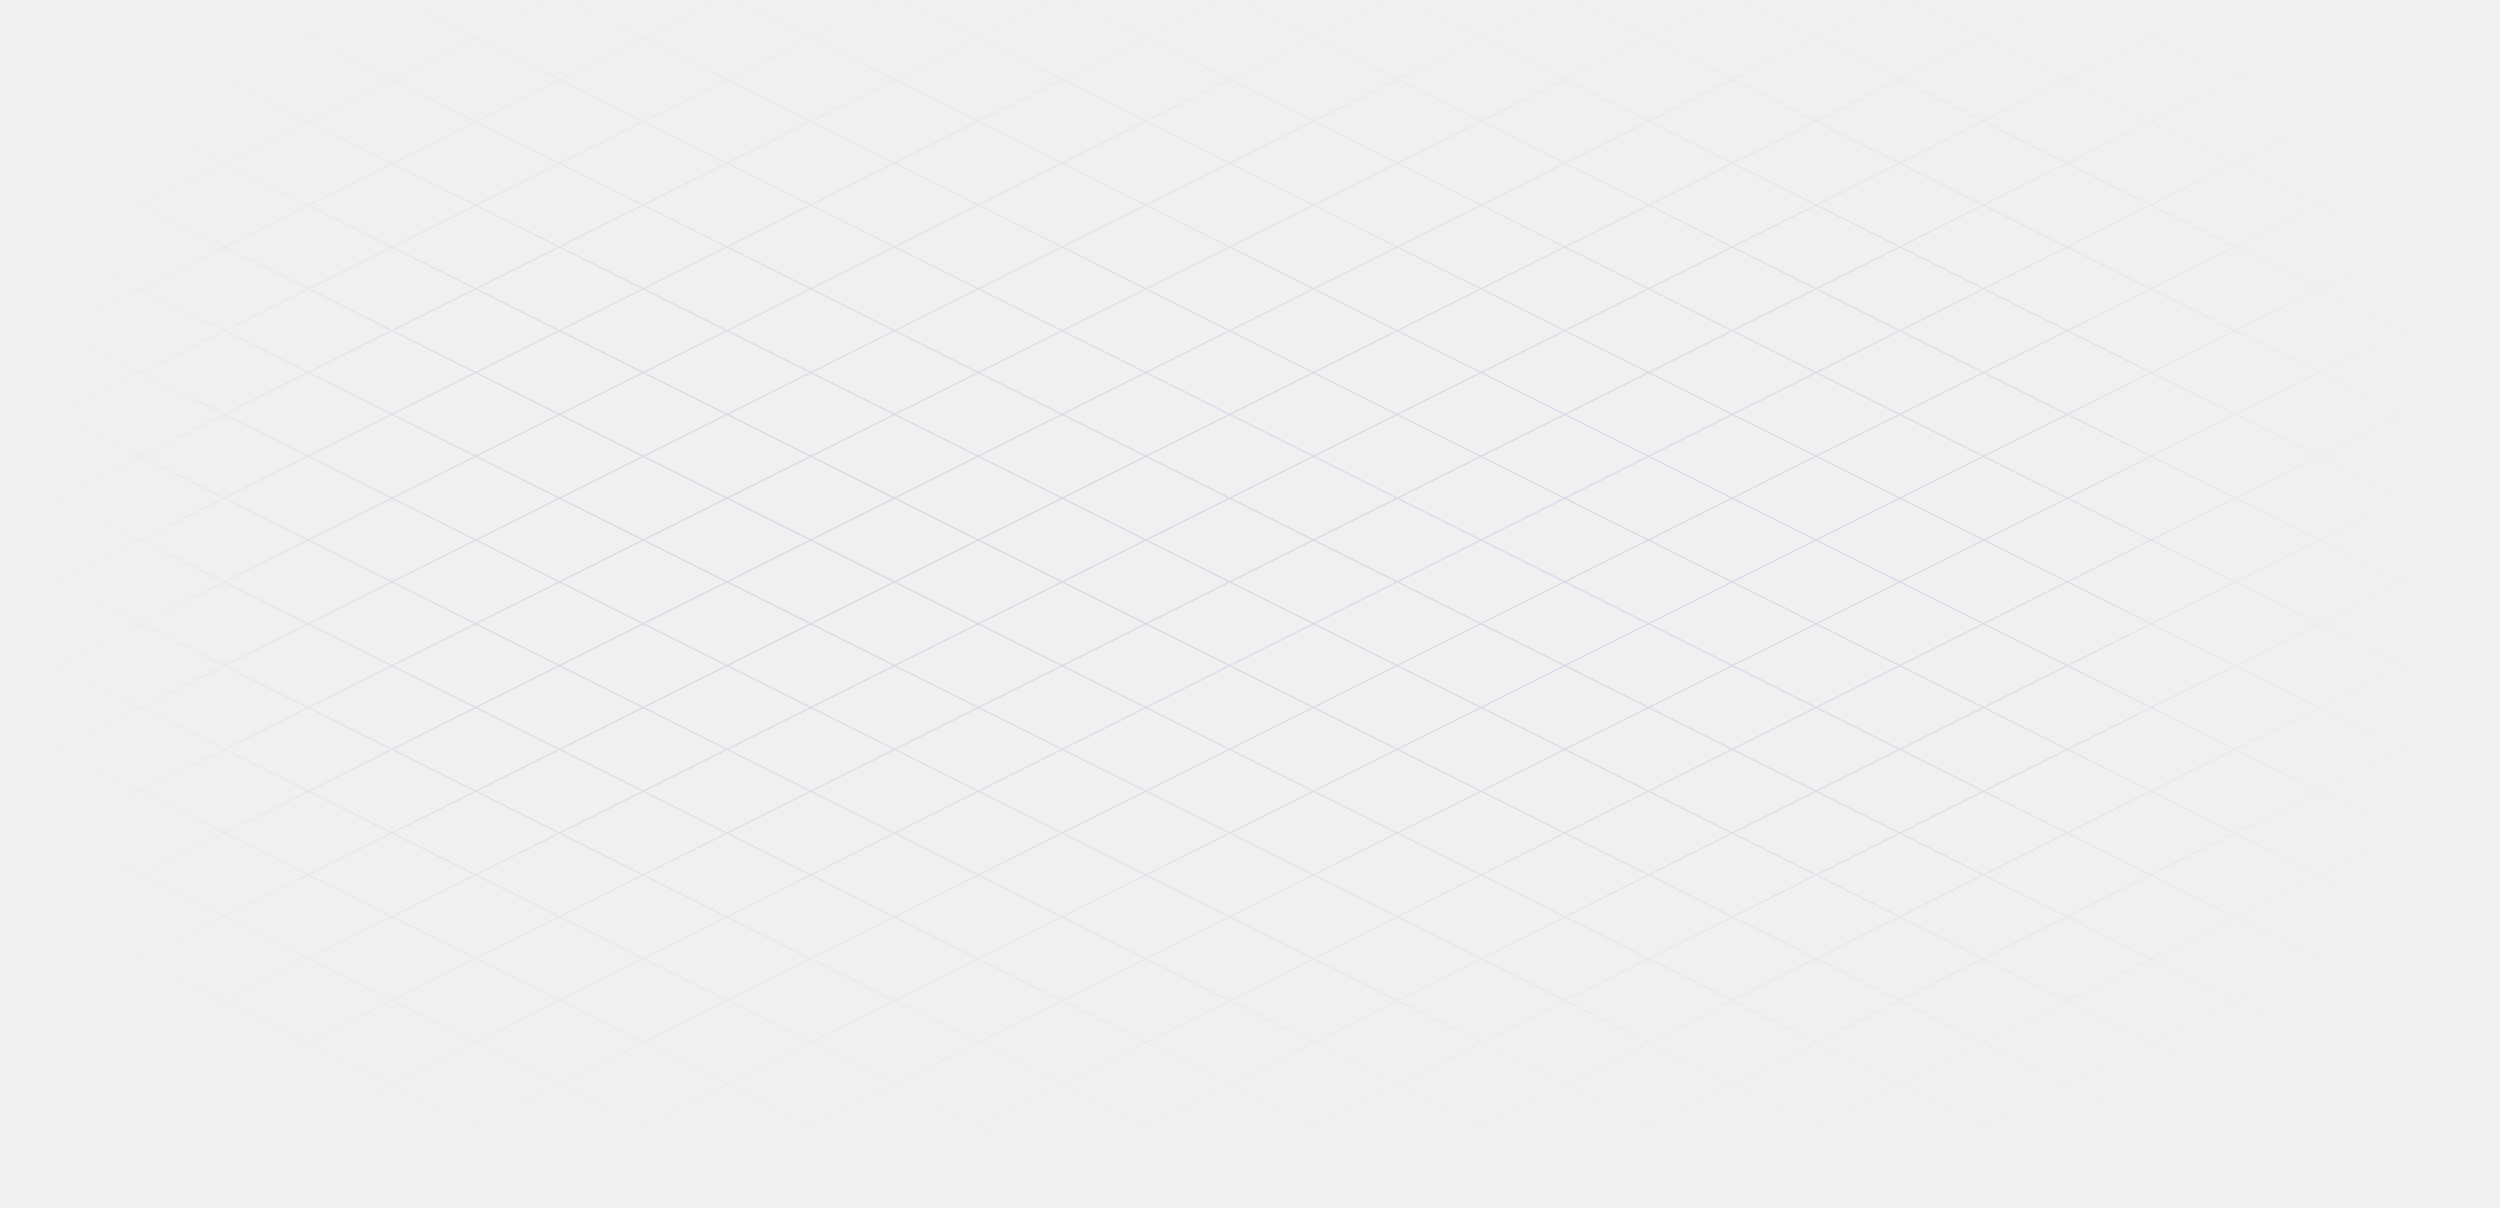
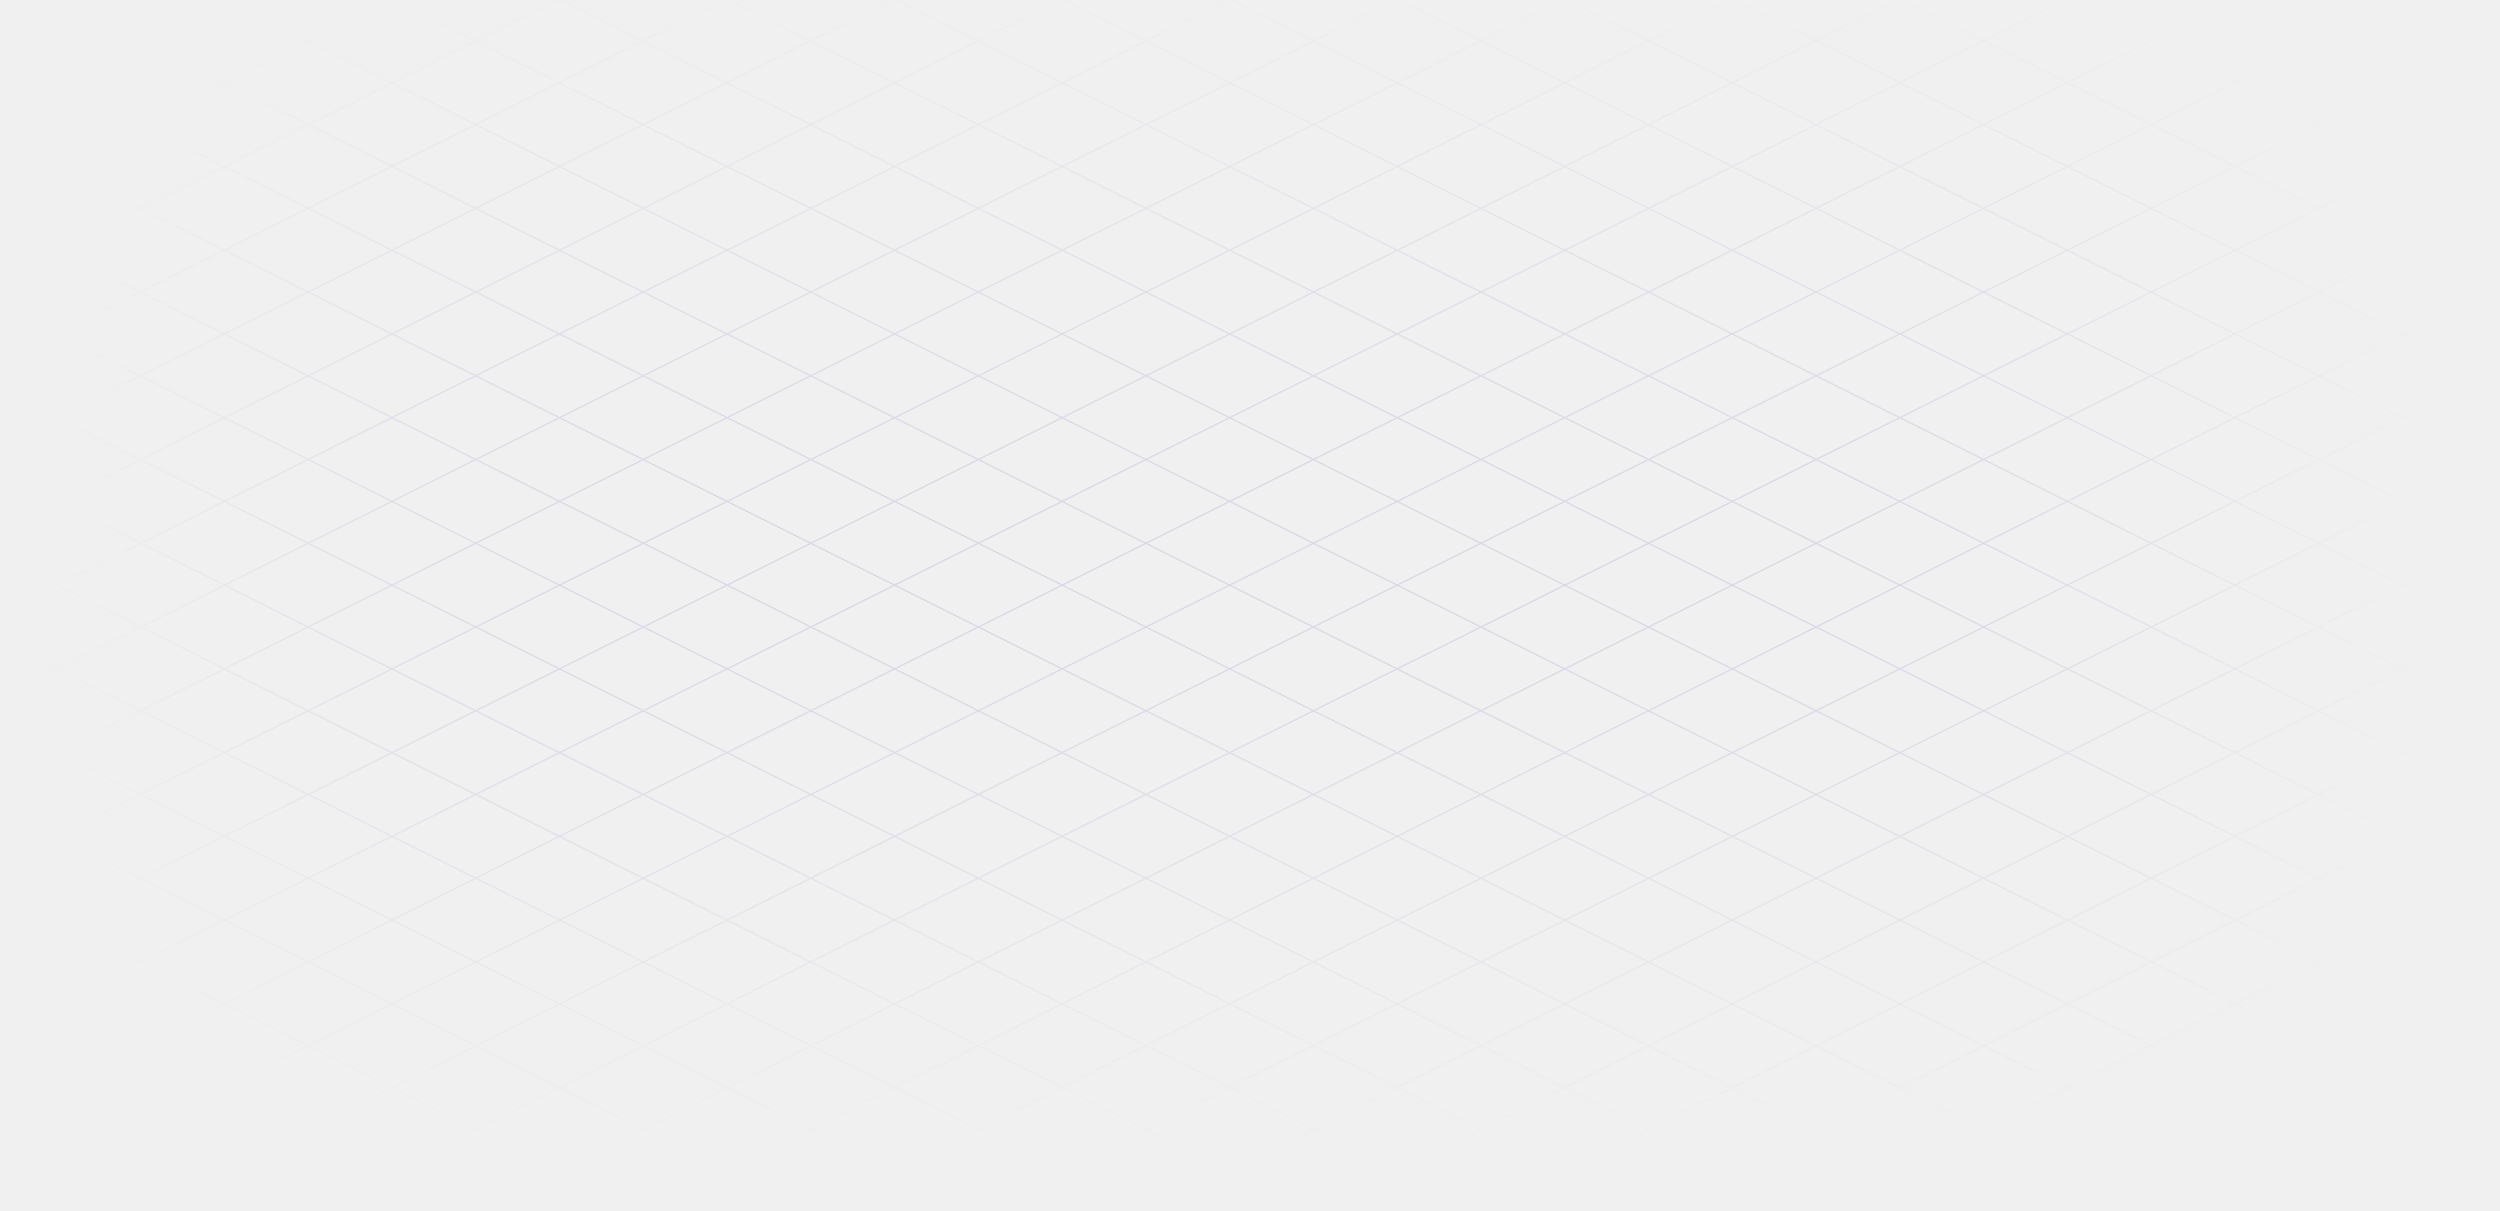
- <svg xmlns="http://www.w3.org/2000/svg" width="1528" height="738" viewBox="0 0 1528 738" fill="none">
+ <svg xmlns="http://www.w3.org/2000/svg" width="1528" height="740" viewBox="0 0 1528 740" fill="none">
  <g clip-path="url(#clip0_1478_8980)">
-     <mask id="mask0_1478_8980" style="mask-type:alpha" maskUnits="userSpaceOnUse" x="-3256" y="-1085" width="8048" height="2795">
-       <path d="M-3255.39 -1084L2333.09 1709.01" stroke="#222224" stroke-width="0.799" stroke-miterlimit="1.5" stroke-linecap="round" stroke-linejoin="round" />
-       <path d="M-3152.98 -1084L2435.49 1709.01" stroke="#222224" stroke-width="0.799" stroke-miterlimit="1.5" stroke-linecap="round" stroke-linejoin="round" />
-       <path d="M-3050.59 -1084L2537.89 1709.01" stroke="#222224" stroke-width="0.799" stroke-miterlimit="1.5" stroke-linecap="round" stroke-linejoin="round" />
-       <path d="M-2948.19 -1084L2640.29 1709.01" stroke="#222224" stroke-width="0.799" stroke-miterlimit="1.5" stroke-linecap="round" stroke-linejoin="round" />
-       <path d="M-2845.78 -1084L2742.69 1709.01" stroke="#222224" stroke-width="0.799" stroke-miterlimit="1.5" stroke-linecap="round" stroke-linejoin="round" />
-       <path d="M-2743.39 -1084L2845.08 1709.01" stroke="#222224" stroke-width="0.799" stroke-miterlimit="1.5" stroke-linecap="round" stroke-linejoin="round" />
-       <path d="M-2640.98 -1084L2947.49 1709.01" stroke="#222224" stroke-width="0.799" stroke-miterlimit="1.5" stroke-linecap="round" stroke-linejoin="round" />
-       <path d="M-2538.59 -1084L3049.89 1709.01" stroke="#222224" stroke-width="0.799" stroke-miterlimit="1.5" stroke-linecap="round" stroke-linejoin="round" />
-       <path d="M-2436.19 -1084L3152.29 1709.01" stroke="#222224" stroke-width="0.799" stroke-miterlimit="1.5" stroke-linecap="round" stroke-linejoin="round" />
-       <path d="M-2333.78 -1084L3254.7 1709.01" stroke="#222224" stroke-width="0.799" stroke-miterlimit="1.5" stroke-linecap="round" stroke-linejoin="round" />
-       <path d="M-2231.39 -1084L3357.09 1709.01" stroke="#222224" stroke-width="0.799" stroke-miterlimit="1.5" stroke-linecap="round" stroke-linejoin="round" />
-       <path d="M-2128.98 -1084L3459.49 1709.01" stroke="#222224" stroke-width="0.799" stroke-miterlimit="1.5" stroke-linecap="round" stroke-linejoin="round" />
-       <path d="M-2026.59 -1084L3561.89 1709.01" stroke="#222224" stroke-width="0.799" stroke-miterlimit="1.5" stroke-linecap="round" stroke-linejoin="round" />
-       <path d="M-1924.19 -1084L3664.29 1709.01" stroke="#222224" stroke-width="0.799" stroke-miterlimit="1.5" stroke-linecap="round" stroke-linejoin="round" />
-       <path d="M-1821.78 -1084L3766.69 1709.01" stroke="#222224" stroke-width="0.799" stroke-miterlimit="1.5" stroke-linecap="round" stroke-linejoin="round" />
-       <path d="M-1719.38 -1084L3869.09 1709.01" stroke="#222224" stroke-width="0.799" stroke-miterlimit="1.5" stroke-linecap="round" stroke-linejoin="round" />
-       <path d="M-1616.98 -1084L3971.49 1709.01" stroke="#222224" stroke-width="0.799" stroke-miterlimit="1.5" stroke-linecap="round" stroke-linejoin="round" />
-       <path d="M-1514.58 -1084L4073.9 1709.01" stroke="#222224" stroke-width="0.799" stroke-miterlimit="1.5" stroke-linecap="round" stroke-linejoin="round" />
-       <path d="M-1412.18 -1084L4176.3 1709.01" stroke="#222224" stroke-width="0.799" stroke-miterlimit="1.5" stroke-linecap="round" stroke-linejoin="round" />
-       <path d="M-1309.78 -1084L4278.69 1709.01" stroke="#222224" stroke-width="0.799" stroke-miterlimit="1.5" stroke-linecap="round" stroke-linejoin="round" />
-       <path d="M-1207.38 -1084L4381.1 1709.01" stroke="#222224" stroke-width="0.799" stroke-miterlimit="1.5" stroke-linecap="round" stroke-linejoin="round" />
-       <path d="M-1104.98 -1084L4483.49 1709.01" stroke="#222224" stroke-width="0.799" stroke-miterlimit="1.5" stroke-linecap="round" stroke-linejoin="round" />
-       <path d="M-1002.59 -1084L4585.89 1709.01" stroke="#222224" stroke-width="0.799" stroke-miterlimit="1.5" stroke-linecap="round" stroke-linejoin="round" />
-       <path d="M-900.18 -1084L4688.3 1709.01" stroke="#222224" stroke-width="0.799" stroke-miterlimit="1.5" stroke-linecap="round" stroke-linejoin="round" />
-       <path d="M-797.781 -1084L4790.69 1709.01" stroke="#222224" stroke-width="0.799" stroke-miterlimit="1.5" stroke-linecap="round" stroke-linejoin="round" />
-       <path d="M4758.5 -1084L-829.977 1709.01" stroke="#222224" stroke-width="0.799" stroke-miterlimit="1.5" stroke-linecap="round" stroke-linejoin="round" />
-       <path d="M4656.1 -1084L-932.375 1709.01" stroke="#222224" stroke-width="0.799" stroke-miterlimit="1.5" stroke-linecap="round" stroke-linejoin="round" />
-       <path d="M4553.69 -1084L-1034.78 1709.01" stroke="#222224" stroke-width="0.799" stroke-miterlimit="1.5" stroke-linecap="round" stroke-linejoin="round" />
-       <path d="M4451.3 -1084L-1137.18 1709.01" stroke="#222224" stroke-width="0.799" stroke-miterlimit="1.5" stroke-linecap="round" stroke-linejoin="round" />
-       <path d="M4348.9 -1084L-1239.58 1709.01" stroke="#222224" stroke-width="0.799" stroke-miterlimit="1.5" stroke-linecap="round" stroke-linejoin="round" />
-       <path d="M4246.5 -1084L-1341.98 1709.01" stroke="#222224" stroke-width="0.799" stroke-miterlimit="1.5" stroke-linecap="round" stroke-linejoin="round" />
-       <path d="M4144.1 -1084L-1444.38 1709.01" stroke="#222224" stroke-width="0.799" stroke-miterlimit="1.5" stroke-linecap="round" stroke-linejoin="round" />
-       <path d="M4041.69 -1084L-1546.78 1709.01" stroke="#222224" stroke-width="0.799" stroke-miterlimit="1.5" stroke-linecap="round" stroke-linejoin="round" />
-       <path d="M3939.3 -1084L-1649.18 1709.01" stroke="#222224" stroke-width="0.799" stroke-miterlimit="1.5" stroke-linecap="round" stroke-linejoin="round" />
-       <path d="M3836.9 -1084L-1751.58 1709.01" stroke="#222224" stroke-width="0.799" stroke-miterlimit="1.5" stroke-linecap="round" stroke-linejoin="round" />
-       <path d="M3734.49 -1084L-1853.98 1709.01" stroke="#222224" stroke-width="0.799" stroke-miterlimit="1.5" stroke-linecap="round" stroke-linejoin="round" />
-       <path d="M3632.09 -1084L-1956.38 1709.01" stroke="#222224" stroke-width="0.799" stroke-miterlimit="1.5" stroke-linecap="round" stroke-linejoin="round" />
-       <path d="M3529.69 -1084L-2058.78 1709.01" stroke="#222224" stroke-width="0.799" stroke-miterlimit="1.5" stroke-linecap="round" stroke-linejoin="round" />
-       <path d="M3427.29 -1084L-2161.19 1709.01" stroke="#222224" stroke-width="0.799" stroke-miterlimit="1.5" stroke-linecap="round" stroke-linejoin="round" />
-       <path d="M3324.9 -1084L-2263.58 1709.01" stroke="#222224" stroke-width="0.799" stroke-miterlimit="1.5" stroke-linecap="round" stroke-linejoin="round" />
-       <path d="M3222.49 -1084L-2365.98 1709.01" stroke="#222224" stroke-width="0.799" stroke-miterlimit="1.5" stroke-linecap="round" stroke-linejoin="round" />
-       <path d="M3120.09 -1084L-2468.38 1709.01" stroke="#222224" stroke-width="0.799" stroke-miterlimit="1.5" stroke-linecap="round" stroke-linejoin="round" />
-       <path d="M3017.7 -1084L-2570.78 1709.01" stroke="#222224" stroke-width="0.799" stroke-miterlimit="1.5" stroke-linecap="round" stroke-linejoin="round" />
-       <path d="M2915.29 -1084L-2673.19 1709.01" stroke="#222224" stroke-width="0.799" stroke-miterlimit="1.5" stroke-linecap="round" stroke-linejoin="round" />
-       <path d="M2812.9 -1084L-2775.58 1709.01" stroke="#222224" stroke-width="0.799" stroke-miterlimit="1.5" stroke-linecap="round" stroke-linejoin="round" />
-       <path d="M2710.49 -1084L-2877.98 1709.01" stroke="#222224" stroke-width="0.799" stroke-miterlimit="1.5" stroke-linecap="round" stroke-linejoin="round" />
-       <path d="M2608.09 -1084L-2980.38 1709.01" stroke="#222224" stroke-width="0.799" stroke-miterlimit="1.5" stroke-linecap="round" stroke-linejoin="round" />
-       <path d="M2505.68 -1084L-3082.8 1709.01" stroke="#222224" stroke-width="0.799" stroke-miterlimit="1.5" stroke-linecap="round" stroke-linejoin="round" />
-       <path d="M2403.28 -1084L-3185.2 1709.01" stroke="#222224" stroke-width="0.799" stroke-miterlimit="1.5" stroke-linecap="round" stroke-linejoin="round" />
+     <mask id="mask0_1478_8980" style="mask-type:alpha" maskUnits="userSpaceOnUse" x="-3256" y="-1083" width="8048" height="2795">
+       <path d="M-3255.39 -1082L2333.09 1711.01" stroke="#222224" stroke-width="0.799" stroke-miterlimit="1.5" stroke-linecap="round" stroke-linejoin="round" />
+       <path d="M-3152.98 -1082L2435.49 1711.01" stroke="#222224" stroke-width="0.799" stroke-miterlimit="1.5" stroke-linecap="round" stroke-linejoin="round" />
+       <path d="M-3050.59 -1082L2537.89 1711.01" stroke="#222224" stroke-width="0.799" stroke-miterlimit="1.5" stroke-linecap="round" stroke-linejoin="round" />
+       <path d="M-2948.19 -1082L2640.29 1711.01" stroke="#222224" stroke-width="0.799" stroke-miterlimit="1.5" stroke-linecap="round" stroke-linejoin="round" />
+       <path d="M-2845.78 -1082L2742.69 1711.01" stroke="#222224" stroke-width="0.799" stroke-miterlimit="1.5" stroke-linecap="round" stroke-linejoin="round" />
+       <path d="M-2743.39 -1082L2845.08 1711.01" stroke="#222224" stroke-width="0.799" stroke-miterlimit="1.5" stroke-linecap="round" stroke-linejoin="round" />
+       <path d="M-2640.98 -1082L2947.49 1711.01" stroke="#222224" stroke-width="0.799" stroke-miterlimit="1.5" stroke-linecap="round" stroke-linejoin="round" />
+       <path d="M-2538.59 -1082L3049.89 1711.01" stroke="#222224" stroke-width="0.799" stroke-miterlimit="1.5" stroke-linecap="round" stroke-linejoin="round" />
+       <path d="M-2436.19 -1082L3152.29 1711.01" stroke="#222224" stroke-width="0.799" stroke-miterlimit="1.5" stroke-linecap="round" stroke-linejoin="round" />
+       <path d="M-2333.78 -1082L3254.7 1711.01" stroke="#222224" stroke-width="0.799" stroke-miterlimit="1.5" stroke-linecap="round" stroke-linejoin="round" />
+       <path d="M-2231.39 -1082L3357.09 1711.01" stroke="#222224" stroke-width="0.799" stroke-miterlimit="1.5" stroke-linecap="round" stroke-linejoin="round" />
+       <path d="M-2128.98 -1082L3459.49 1711.01" stroke="#222224" stroke-width="0.799" stroke-miterlimit="1.5" stroke-linecap="round" stroke-linejoin="round" />
+       <path d="M-2026.59 -1082L3561.89 1711.01" stroke="#222224" stroke-width="0.799" stroke-miterlimit="1.5" stroke-linecap="round" stroke-linejoin="round" />
+       <path d="M-1924.19 -1082L3664.29 1711.01" stroke="#222224" stroke-width="0.799" stroke-miterlimit="1.5" stroke-linecap="round" stroke-linejoin="round" />
+       <path d="M-1821.78 -1082L3766.69 1711.01" stroke="#222224" stroke-width="0.799" stroke-miterlimit="1.5" stroke-linecap="round" stroke-linejoin="round" />
+       <path d="M-1719.38 -1082L3869.09 1711.01" stroke="#222224" stroke-width="0.799" stroke-miterlimit="1.5" stroke-linecap="round" stroke-linejoin="round" />
+       <path d="M-1616.98 -1082L3971.49 1711.01" stroke="#222224" stroke-width="0.799" stroke-miterlimit="1.5" stroke-linecap="round" stroke-linejoin="round" />
+       <path d="M-1514.58 -1082L4073.9 1711.01" stroke="#222224" stroke-width="0.799" stroke-miterlimit="1.5" stroke-linecap="round" stroke-linejoin="round" />
+       <path d="M-1412.18 -1082L4176.3 1711.01" stroke="#222224" stroke-width="0.799" stroke-miterlimit="1.5" stroke-linecap="round" stroke-linejoin="round" />
+       <path d="M-1309.78 -1082L4278.69 1711.01" stroke="#222224" stroke-width="0.799" stroke-miterlimit="1.5" stroke-linecap="round" stroke-linejoin="round" />
+       <path d="M-1207.38 -1082L4381.1 1711.01" stroke="#222224" stroke-width="0.799" stroke-miterlimit="1.5" stroke-linecap="round" stroke-linejoin="round" />
+       <path d="M-1104.98 -1082L4483.49 1711.01" stroke="#222224" stroke-width="0.799" stroke-miterlimit="1.5" stroke-linecap="round" stroke-linejoin="round" />
+       <path d="M-1002.59 -1082L4585.89 1711.01" stroke="#222224" stroke-width="0.799" stroke-miterlimit="1.5" stroke-linecap="round" stroke-linejoin="round" />
+       <path d="M-900.18 -1082L4688.3 1711.01" stroke="#222224" stroke-width="0.799" stroke-miterlimit="1.5" stroke-linecap="round" stroke-linejoin="round" />
+       <path d="M-797.781 -1082L4790.69 1711.01" stroke="#222224" stroke-width="0.799" stroke-miterlimit="1.5" stroke-linecap="round" stroke-linejoin="round" />
+       <path d="M4758.5 -1082L-829.977 1711.01" stroke="#222224" stroke-width="0.799" stroke-miterlimit="1.5" stroke-linecap="round" stroke-linejoin="round" />
+       <path d="M4656.1 -1082L-932.375 1711.01" stroke="#222224" stroke-width="0.799" stroke-miterlimit="1.5" stroke-linecap="round" stroke-linejoin="round" />
+       <path d="M4553.69 -1082L-1034.78 1711.01" stroke="#222224" stroke-width="0.799" stroke-miterlimit="1.5" stroke-linecap="round" stroke-linejoin="round" />
+       <path d="M4451.3 -1082L-1137.18 1711.01" stroke="#222224" stroke-width="0.799" stroke-miterlimit="1.5" stroke-linecap="round" stroke-linejoin="round" />
+       <path d="M4348.9 -1082L-1239.58 1711.01" stroke="#222224" stroke-width="0.799" stroke-miterlimit="1.5" stroke-linecap="round" stroke-linejoin="round" />
+       <path d="M4246.5 -1082L-1341.98 1711.01" stroke="#222224" stroke-width="0.799" stroke-miterlimit="1.5" stroke-linecap="round" stroke-linejoin="round" />
+       <path d="M4144.1 -1082L-1444.38 1711.01" stroke="#222224" stroke-width="0.799" stroke-miterlimit="1.5" stroke-linecap="round" stroke-linejoin="round" />
+       <path d="M4041.69 -1082L-1546.78 1711.01" stroke="#222224" stroke-width="0.799" stroke-miterlimit="1.5" stroke-linecap="round" stroke-linejoin="round" />
+       <path d="M3939.3 -1082L-1649.18 1711.01" stroke="#222224" stroke-width="0.799" stroke-miterlimit="1.5" stroke-linecap="round" stroke-linejoin="round" />
+       <path d="M3836.9 -1082L-1751.58 1711.01" stroke="#222224" stroke-width="0.799" stroke-miterlimit="1.5" stroke-linecap="round" stroke-linejoin="round" />
+       <path d="M3734.49 -1082L-1853.98 1711.01" stroke="#222224" stroke-width="0.799" stroke-miterlimit="1.5" stroke-linecap="round" stroke-linejoin="round" />
+       <path d="M3632.09 -1082L-1956.38 1711.01" stroke="#222224" stroke-width="0.799" stroke-miterlimit="1.5" stroke-linecap="round" stroke-linejoin="round" />
+       <path d="M3529.69 -1082L-2058.78 1711.01" stroke="#222224" stroke-width="0.799" stroke-miterlimit="1.5" stroke-linecap="round" stroke-linejoin="round" />
+       <path d="M3427.29 -1082L-2161.19 1711.01" stroke="#222224" stroke-width="0.799" stroke-miterlimit="1.5" stroke-linecap="round" stroke-linejoin="round" />
+       <path d="M3324.9 -1082L-2263.58 1711.01" stroke="#222224" stroke-width="0.799" stroke-miterlimit="1.5" stroke-linecap="round" stroke-linejoin="round" />
+       <path d="M3222.49 -1082L-2365.98 1711.01" stroke="#222224" stroke-width="0.799" stroke-miterlimit="1.5" stroke-linecap="round" stroke-linejoin="round" />
+       <path d="M3120.09 -1082L-2468.38 1711.01" stroke="#222224" stroke-width="0.799" stroke-miterlimit="1.5" stroke-linecap="round" stroke-linejoin="round" />
+       <path d="M3017.7 -1082L-2570.78 1711.01" stroke="#222224" stroke-width="0.799" stroke-miterlimit="1.5" stroke-linecap="round" stroke-linejoin="round" />
+       <path d="M2915.29 -1082L-2673.19 1711.01" stroke="#222224" stroke-width="0.799" stroke-miterlimit="1.5" stroke-linecap="round" stroke-linejoin="round" />
+       <path d="M2812.9 -1082L-2775.58 1711.01" stroke="#222224" stroke-width="0.799" stroke-miterlimit="1.5" stroke-linecap="round" stroke-linejoin="round" />
+       <path d="M2710.49 -1082L-2877.98 1711.01" stroke="#222224" stroke-width="0.799" stroke-miterlimit="1.5" stroke-linecap="round" stroke-linejoin="round" />
+       <path d="M2608.09 -1082L-2980.38 1711.01" stroke="#222224" stroke-width="0.799" stroke-miterlimit="1.5" stroke-linecap="round" stroke-linejoin="round" />
+       <path d="M2505.68 -1082L-3082.8 1711.01" stroke="#222224" stroke-width="0.799" stroke-miterlimit="1.5" stroke-linecap="round" stroke-linejoin="round" />
+       <path d="M2403.28 -1082L-3185.2 1711.01" stroke="#222224" stroke-width="0.799" stroke-miterlimit="1.5" stroke-linecap="round" stroke-linejoin="round" />
    </mask>
    <g mask="url(#mask0_1478_8980)">
      <g filter="url(#filter0_f_1478_8980)">
-         <rect x="174" y="123" width="1160" height="430" fill="#D8D7E5" />
+         <rect x="174" y="125" width="1160" height="430" fill="#D8D7E5" />
      </g>
    </g>
  </g>
  <defs>
-     <filter id="filter0_f_1478_8980" x="-26" y="-77" width="1560" height="830" filterUnits="userSpaceOnUse" color-interpolation-filters="sRGB">
+     <filter id="filter0_f_1478_8980" x="-26" y="-75" width="1560" height="830" filterUnits="userSpaceOnUse" color-interpolation-filters="sRGB">
      <feFlood flood-opacity="0" result="BackgroundImageFix" />
      <feBlend mode="normal" in="SourceGraphic" in2="BackgroundImageFix" result="shape" />
      <feGaussianBlur stdDeviation="100" result="effect1_foregroundBlur_1478_8980" />
    </filter>
    <clipPath id="clip0_1478_8980">
-       <rect width="1528" height="738" fill="white" />
+       <rect width="1528" height="740" fill="white" />
    </clipPath>
  </defs>
</svg>
